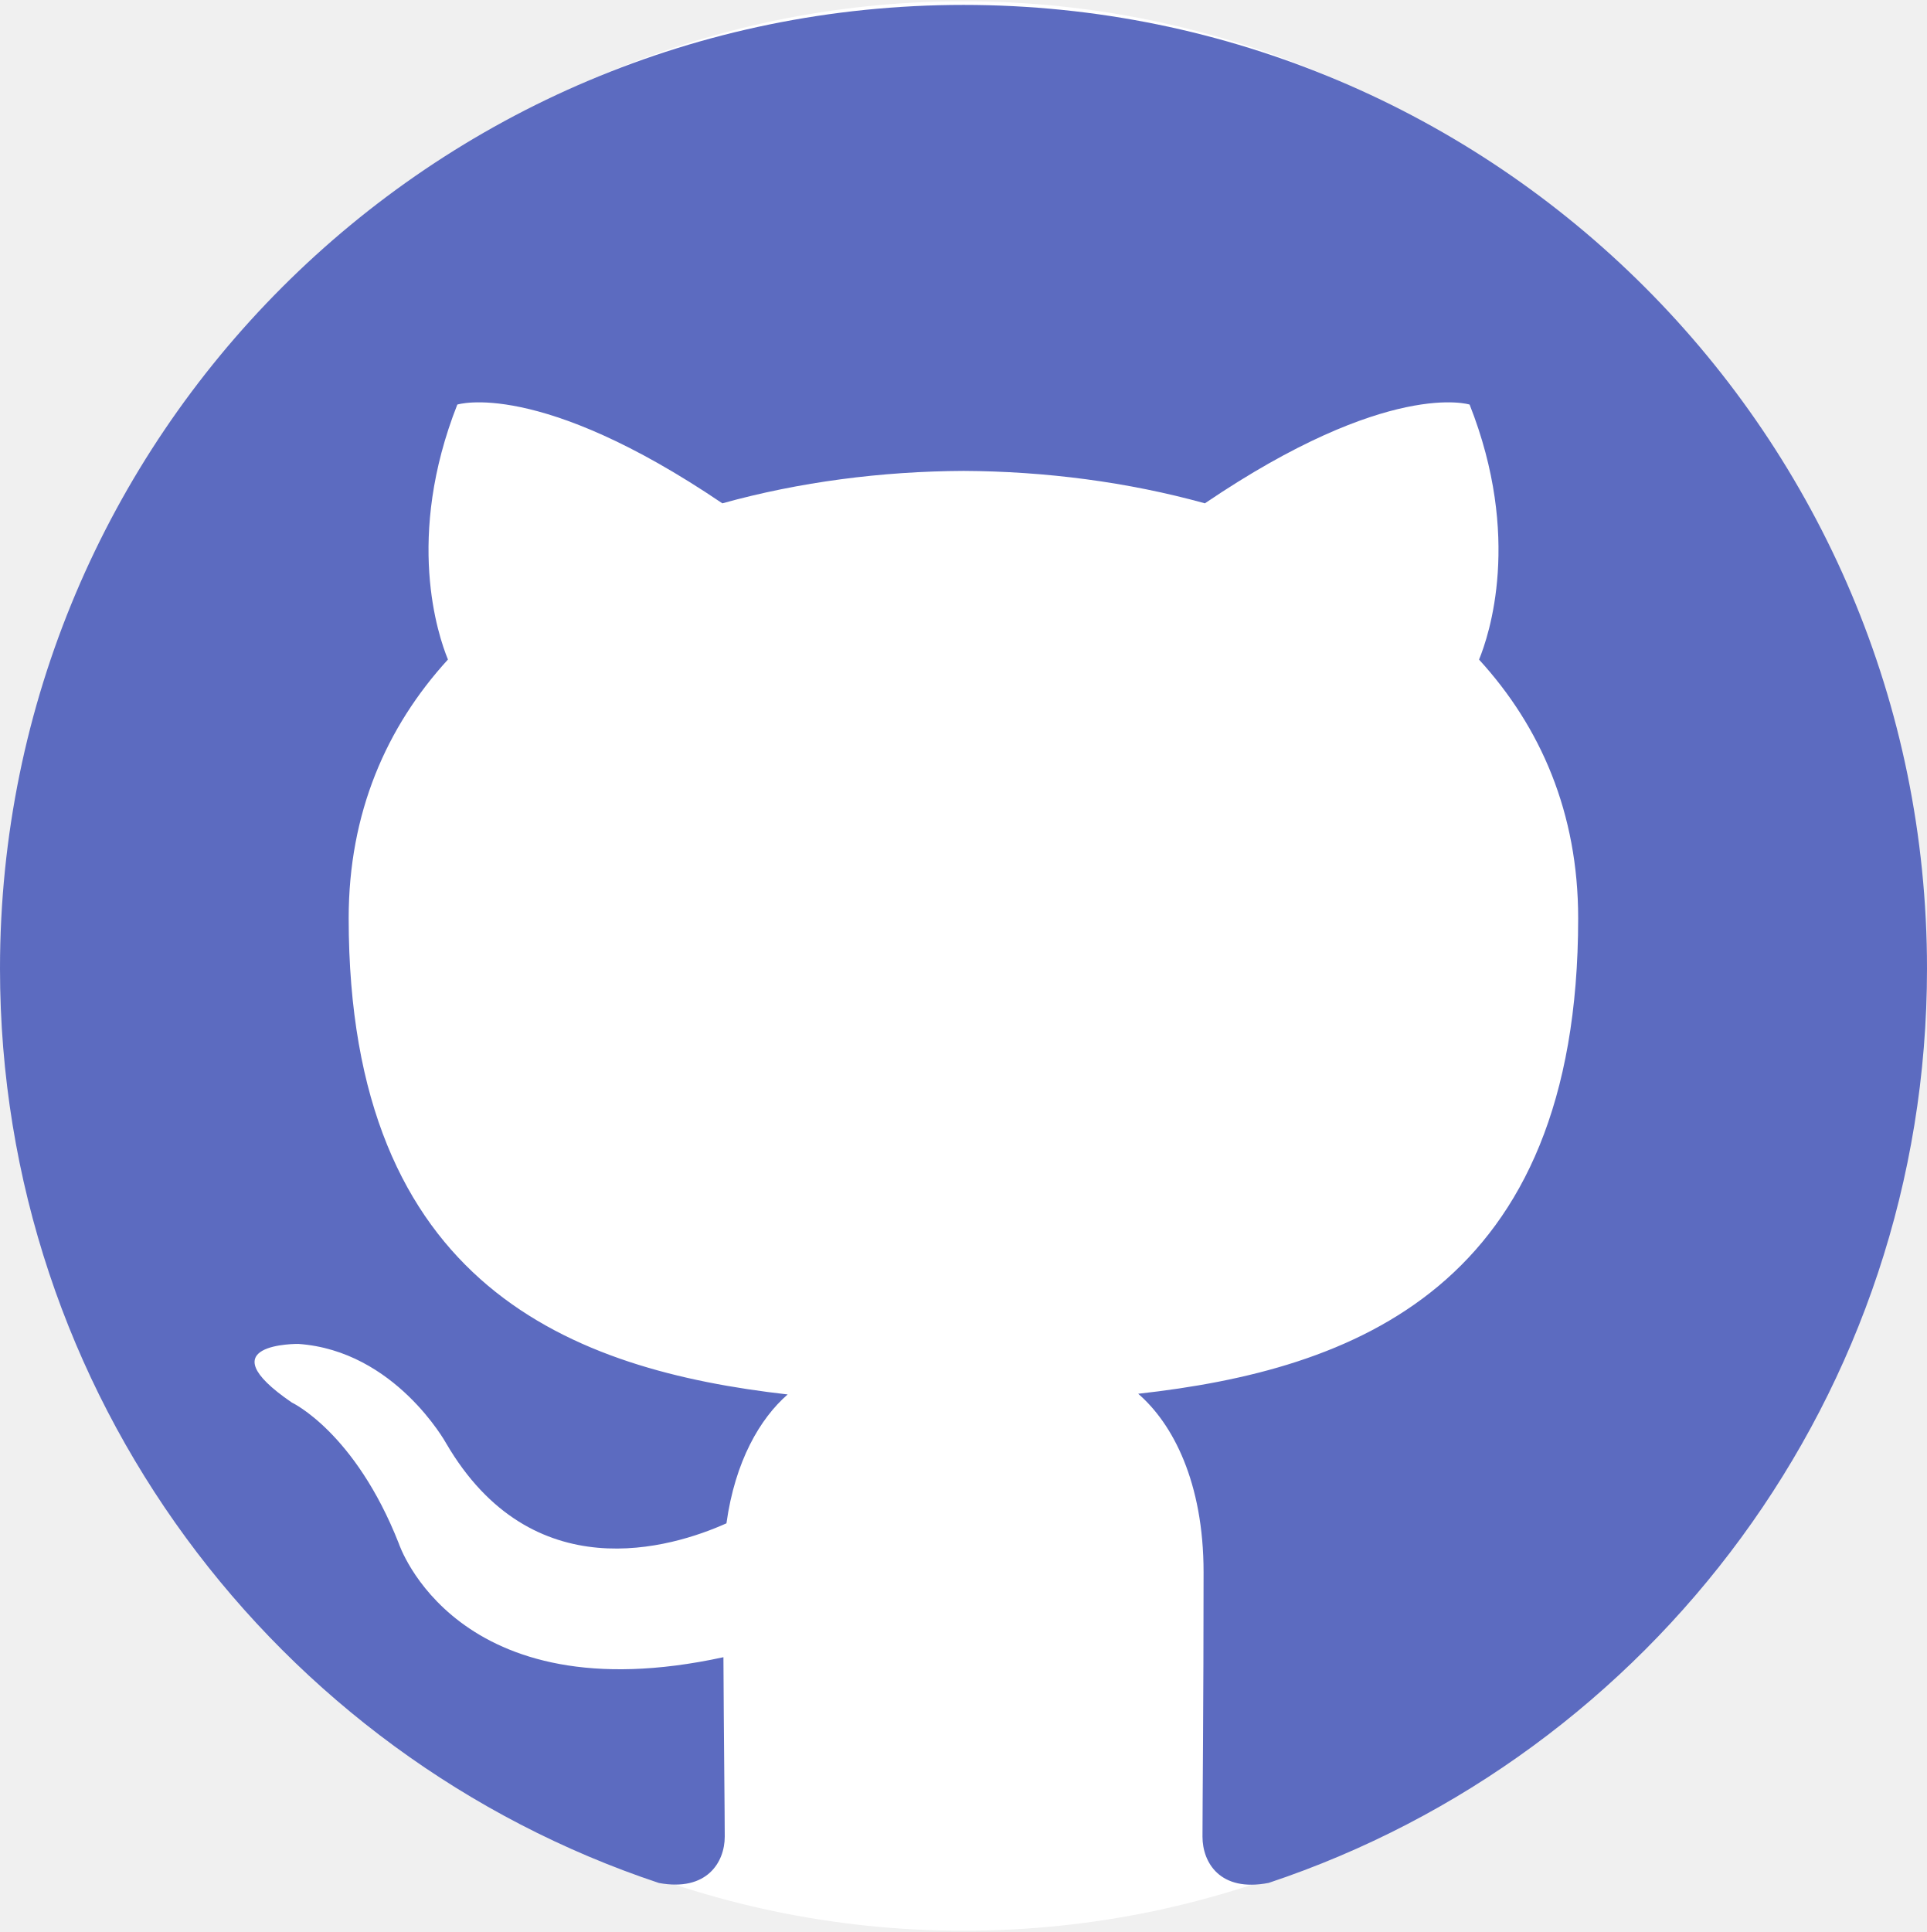
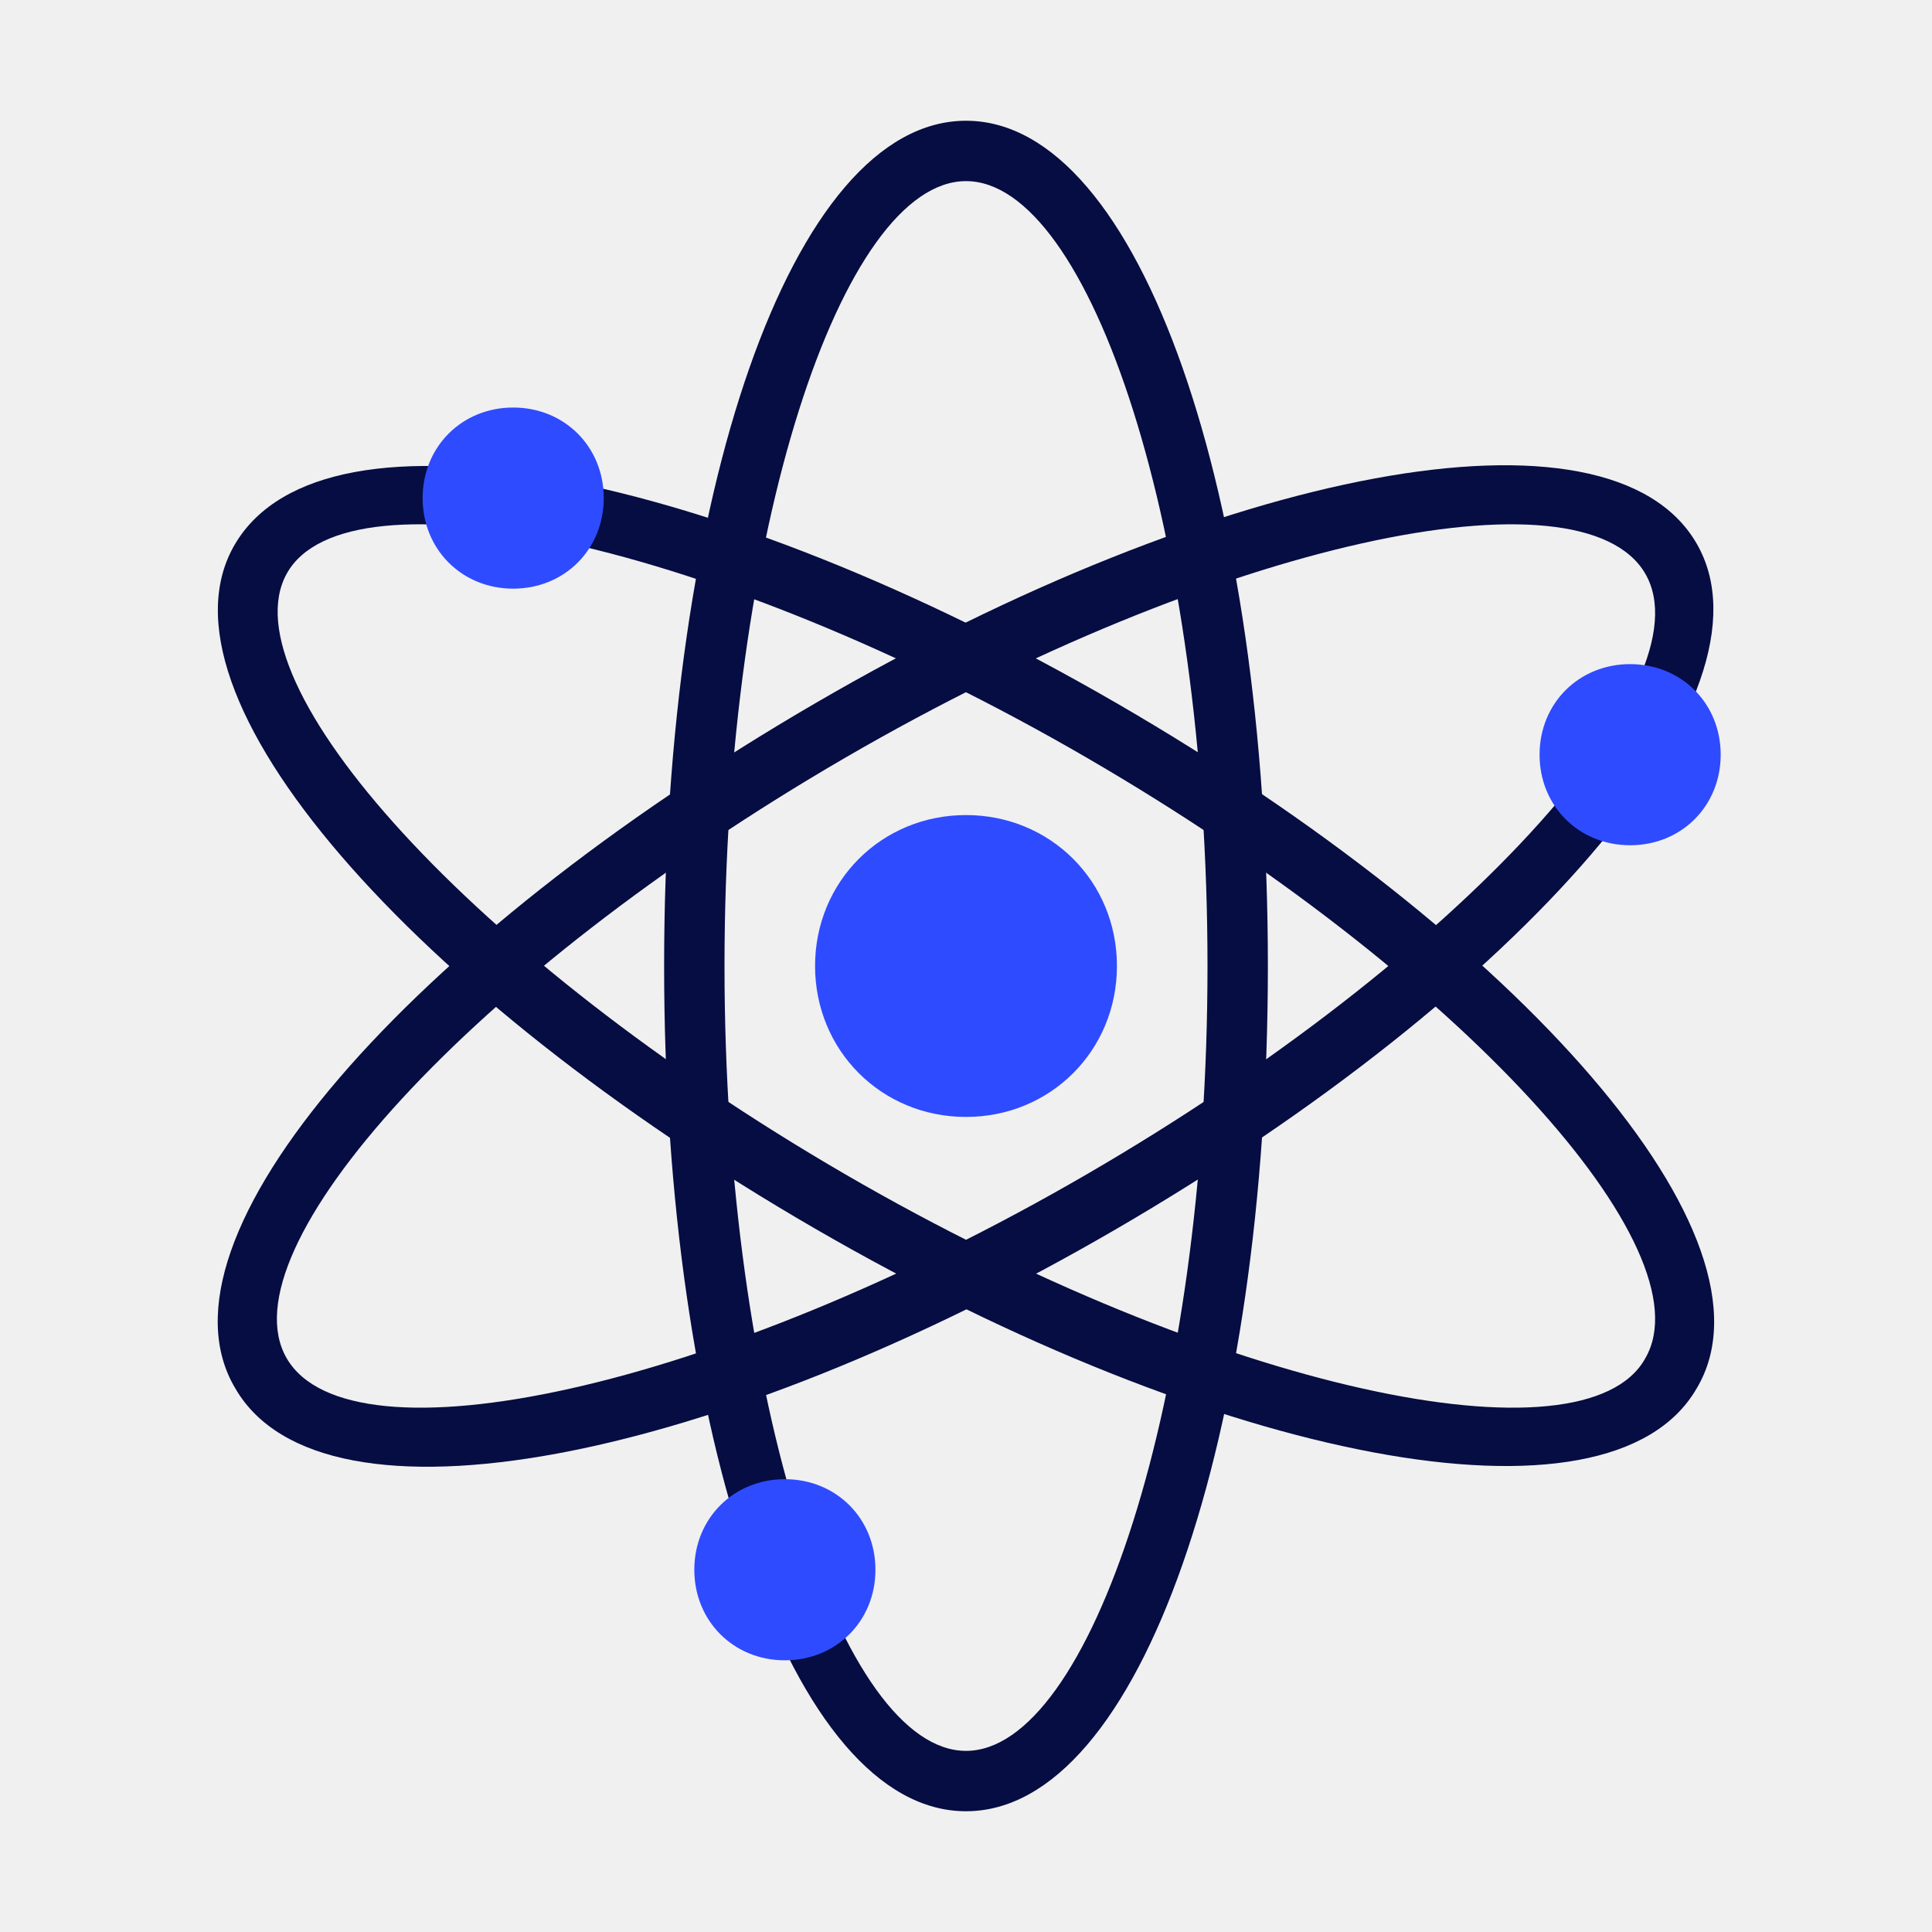
- <svg xmlns="http://www.w3.org/2000/svg" height="2500" viewBox="0 -3.1 2490.3 2493" width="2494">
-   <ellipse cx="1245.2" cy="1243.4" fill="#fff" rx="1217.6" ry="1246.5" />
-   <path d="m1245.2 1.6c-687.6 0-1245.2 557.4-1245.2 1245.1 0 550.2 356.8 1016.9 851.5 1181.5 62.2 11.5 85.1-27 85.1-59.9 0-29.7-1.2-127.8-1.7-231.8-346.4 75.3-419.5-146.9-419.5-146.9-56.6-143.9-138.3-182.2-138.3-182.2-113-77.3 8.5-75.7 8.5-75.7 125 8.8 190.9 128.3 190.9 128.3 111.1 190.4 291.3 135.3 362.3 103.5 11.2-80.5 43.4-135.4 79.1-166.5-276.6-31.5-567.3-138.3-567.3-615.4 0-135.9 48.6-247 128.3-334.2-12.9-31.3-55.5-157.9 12.1-329.4 0 0 104.6-33.5 342.5 127.6 99.3-27.6 205.8-41.4 311.7-41.9 105.8.5 212.4 14.3 311.9 41.9 237.7-161.1 342.1-127.6 342.1-127.6 67.8 171.5 25.1 298.2 12.2 329.5 79.8 87.2 128.1 198.3 128.1 334.2 0 478.2-291.3 583.6-568.6 614.4 44.7 38.6 84.5 114.4 84.5 230.6 0 166.6-1.4 300.7-1.4 341.7 0 33.1 22.4 72 85.5 59.7 494.5-164.8 850.8-631.4 850.8-1181.4 0-687.7-557.5-1245.1-1245.1-1245.1" fill="#5c6bc0" />
+ <svg xmlns="http://www.w3.org/2000/svg" width="800px" height="800px" viewBox="0 0 1024 1024" class="icon" version="1.1">
+   <path d="M512 960c-92.8 0-160-200-160-448S419.2 64 512 64s160 200 160 448-67.2 448-160 448z m0-32c65.6 0 128-185.6 128-416S577.6 96 512 96s-128 185.6-128 416 62.4 416 128 416z" fill="#050D42" />
+   <path d="M124.8 736c-48-80 92.8-238.4 307.2-363.2S852.8 208 899.2 288 806.4 526.4 592 651.2 171.2 816 124.8 736z m27.2-16c33.6 57.6 225.6 17.6 424-97.6S905.6 361.6 872 304 646.4 286.4 448 401.6 118.4 662.4 152 720z" fill="#050D42" />
+   <path d="M899.2 736c-46.4 80-254.4 38.4-467.2-84.8S76.8 368 124.8 288s254.4-38.4 467.2 84.8S947.2 656 899.2 736z m-27.2-16c33.6-57.6-97.6-203.2-296-318.4S184 246.4 152 304 249.6 507.2 448 622.4s392 155.2 424 97.6z" fill="#050D42" />
+   <path d="M512 592c-44.8 0-80-35.2-80-80s35.2-80 80-80 80 35.2 80 80-35.2 80-80 80zM272 312c-27.2 0-48-20.8-48-48s20.8-48 48-48 48 20.8 48 48-20.8 48-48 48zM416 880c-27.2 0-48-20.8-48-48s20.8-48 48-48 48 20.8 48 48-20.8 48-48 48z m448-432c-27.2 0-48-20.8-48-48s20.8-48 48-48 48 20.8 48 48-20.8 48-48 48z" fill="#2F4BFF" />
</svg>
